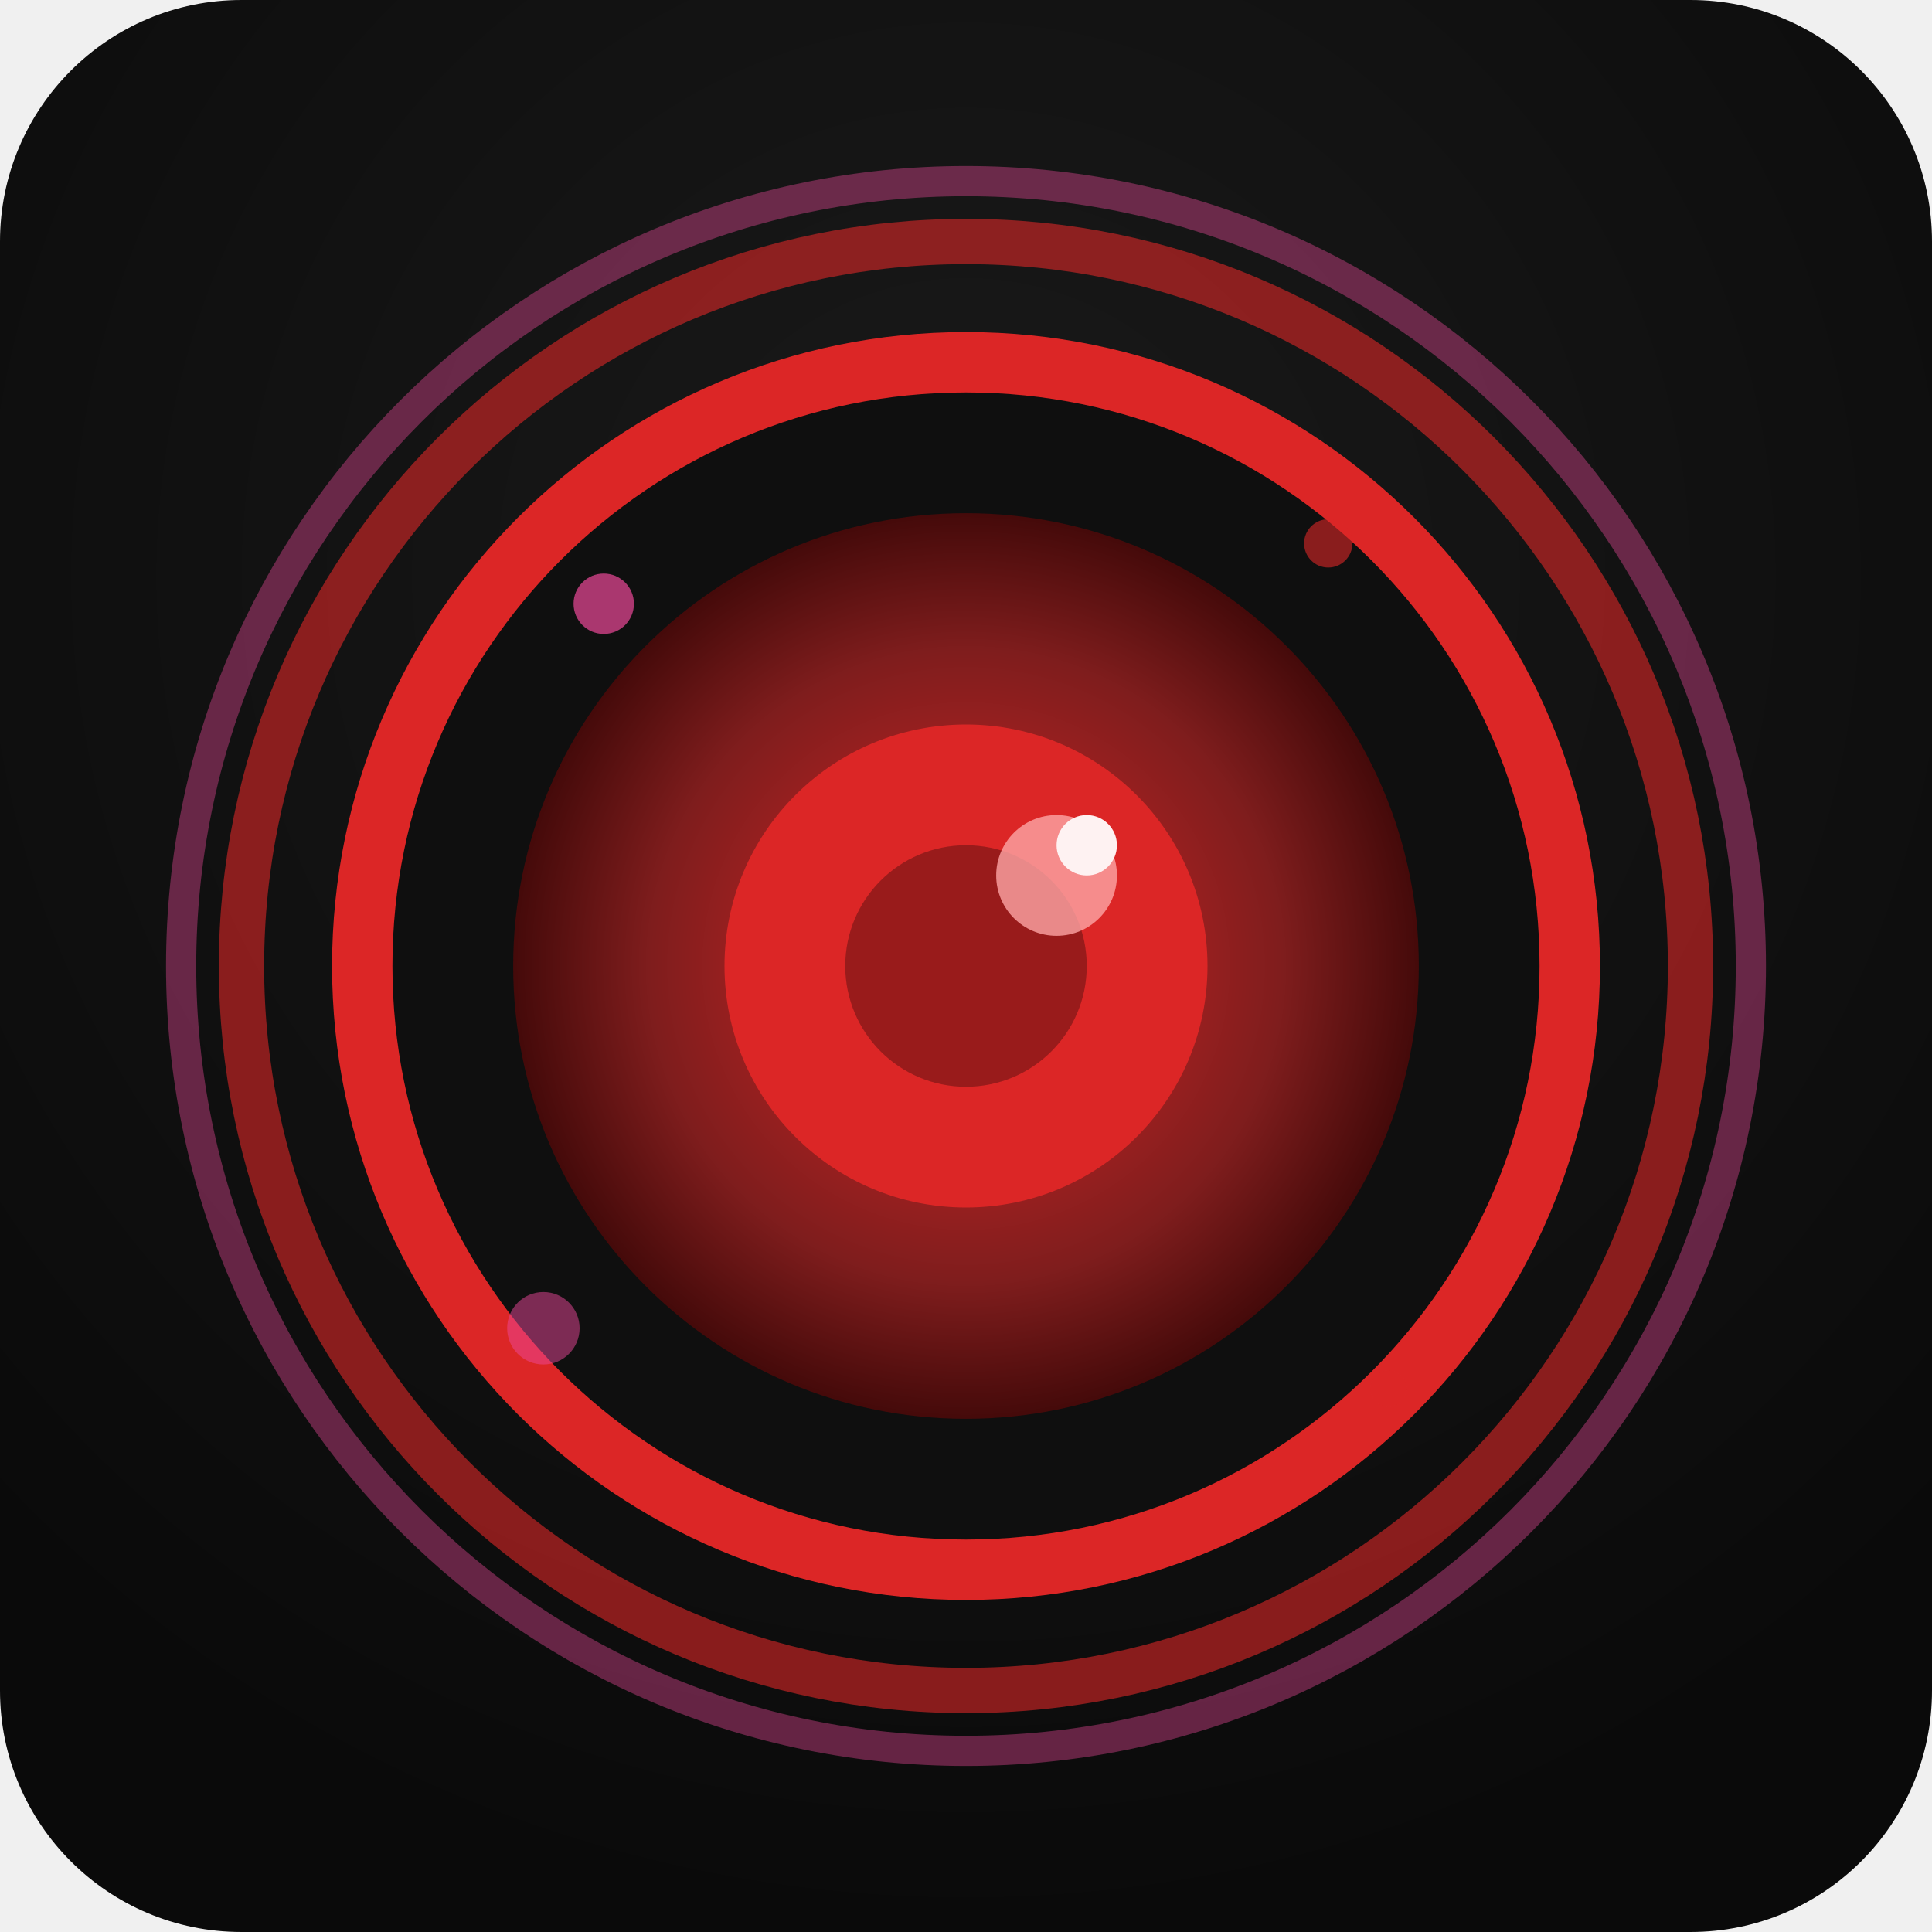
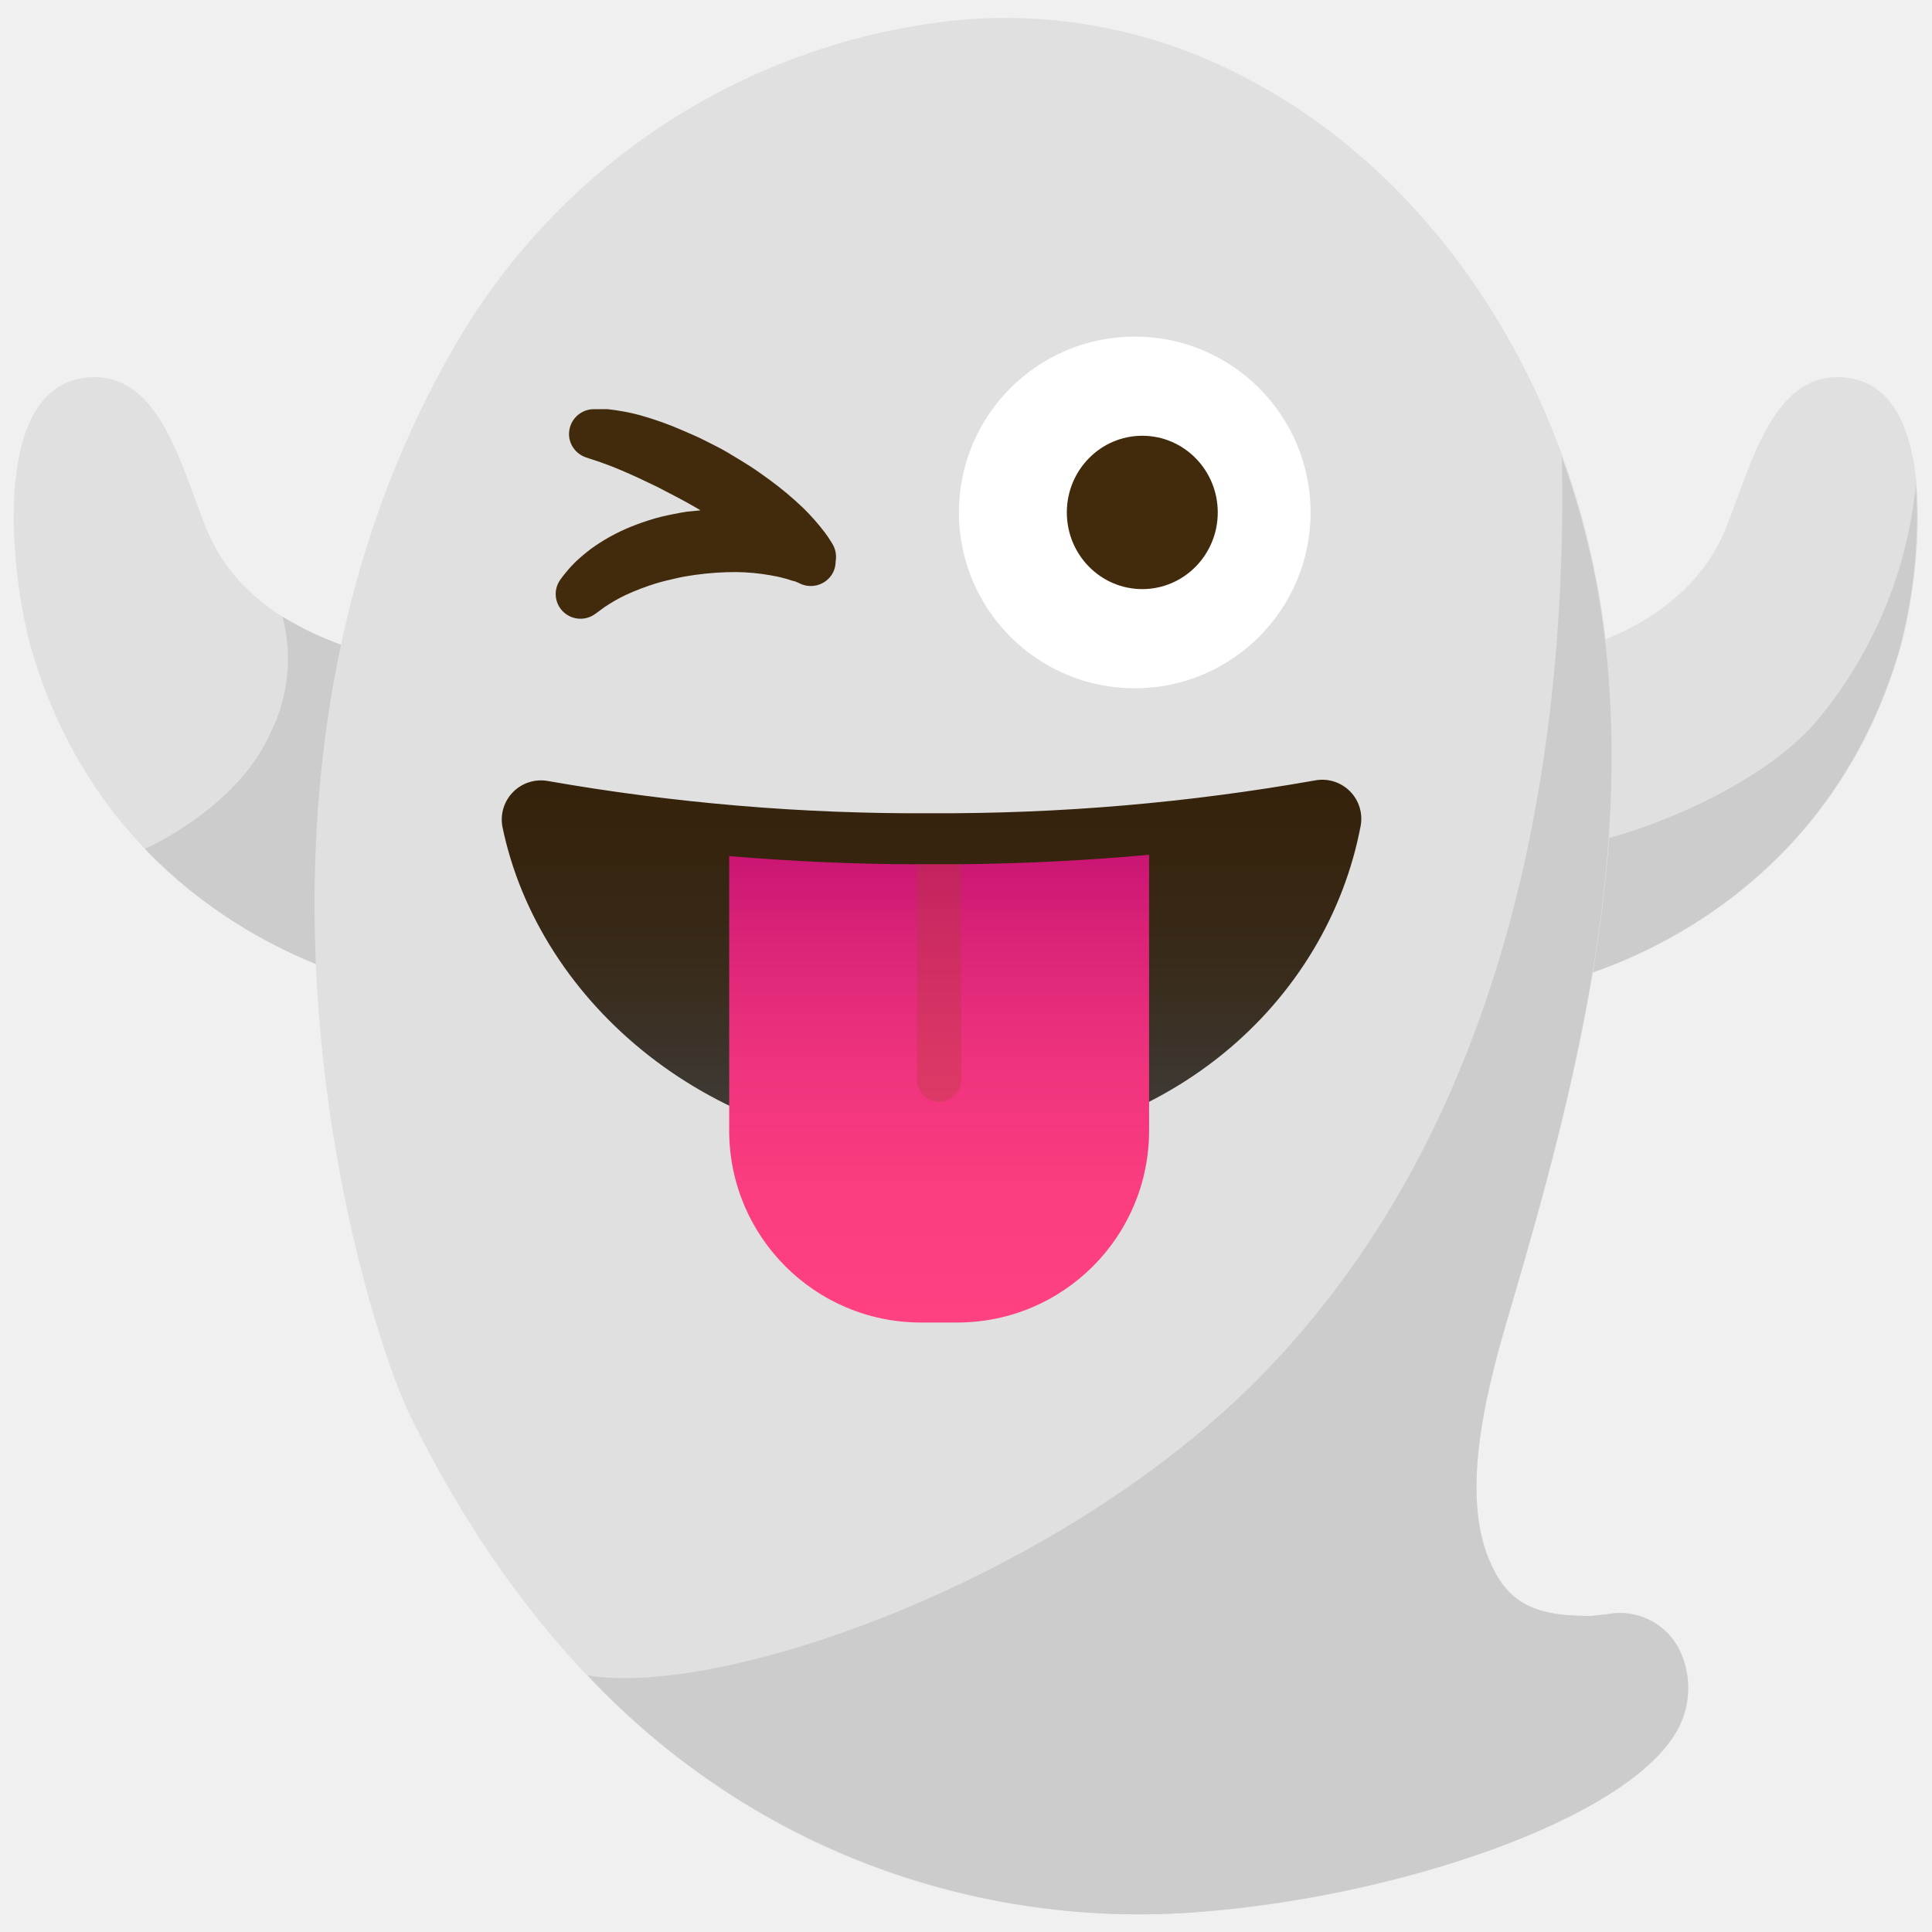
- <svg xmlns="http://www.w3.org/2000/svg" width="64" height="64" viewBox="0 0 64 64" fill="none">
-   <defs>
-     <radialGradient id="bg" cx="50%" cy="30%" r="70%">
-       <stop offset="0%" style="stop-color:#1a1a1a;stop-opacity:1" />
-       <stop offset="100%" style="stop-color:#0a0a0a;stop-opacity:1" />
-     </radialGradient>
-     <radialGradient id="eye" cx="50%" cy="50%" r="50%">
-       <stop offset="0%" style="stop-color:#dc2626;stop-opacity:1" />
-       <stop offset="70%" style="stop-color:#7f1d1d;stop-opacity:1" />
-       <stop offset="100%" style="stop-color:#450a0a;stop-opacity:1" />
-     </radialGradient>
-   </defs>
-   <rect width="64" height="64" rx="8" fill="url(#bg)" />
-   <circle cx="32" cy="32" r="26" fill="none" stroke="#ec4899" stroke-width="1" opacity="0.4" />
-   <circle cx="32" cy="32" r="24" fill="none" stroke="#dc2626" stroke-width="1.5" opacity="0.6" />
-   <circle cx="32" cy="32" r="20" fill="#0f0f0f" stroke="#dc2626" stroke-width="2" />
-   <circle cx="32" cy="32" r="15" fill="url(#eye)" />
-   <circle cx="32" cy="32" r="8" fill="#dc2626" />
-   <circle cx="32" cy="32" r="4" fill="#991b1b" />
-   <circle cx="35" cy="29" r="2" fill="#fca5a5" opacity="0.8" />
-   <circle cx="36" cy="28" r="1" fill="#fef2f2" />
-   <circle cx="20" cy="20" r="1" fill="#ec4899" opacity="0.7" />
-   <circle cx="44" cy="18" r="0.8" fill="#dc2626" opacity="0.6" />
-   <circle cx="18" cy="44" r="1.2" fill="#ec4899" opacity="0.5" />
-   <circle cx="46" cy="46" r="0.6" fill="#dc2626" opacity="0.8" />
+ <svg xmlns="http://www.w3.org/2000/svg" xmlns:xlink="http://www.w3.org/1999/xlink" width="800px" height="800px" viewBox="0 0 128 128" aria-hidden="true" role="img" class="iconify iconify--noto" preserveAspectRatio="xMidYMid meet">
+   <path d="M103.13 28c2.27 8.6.12 47.26-17.67 65.57c-13.88 14.28-43 19.77-47.33 17.13" fill="none">
+ 
+ </path>
+   <path d="M111.29 109.36a4.397 4.397 0 0 0-4.82-2.41l-1 .11h-.26c-3.78 0-5.44-1-6.59-3.81c-1.75-4.27-.31-10.54 1.15-15.52c3-10.24 7.1-24.25 7-38c-.01-2.55-.16-5.09-.47-7.62c-.49-4.03-1.44-8-2.82-11.82c.37 19.2-3.25 43.71-19.78 60.71c-13.2 13.58-35.7 21.49-44.77 20a50.026 50.026 0 0 0 40.87 15.64c13.58-1.1 29.43-6.61 31.69-12.81a5.78 5.78 0 0 0-.2-4.47z" fill="#e0e0e0">
+ 
+ </path>
+   <path d="M27.63 43.86c-5.81-.68-11.83-3.43-14-8.93c-1.71-4.27-3.17-10.64-8.16-9.88c-6.2.95-4.75 13.44-3.3 18.26C8.06 62.91 27.25 66 27.56 65.53s1.51-21.69.07-21.67z" fill="#e0e0e0">
+ 
+ </path>
+   <path d="M27.63 43.86c-3.16-.33-6.2-1.35-8.91-3c.67 2.58.39 5.31-.8 7.7c-2.21 5-8.32 7.68-8.32 7.68c7.78 8.13 17.74 9.64 18 9.3c.4-.54 1.47-21.7.03-21.68z" fill="#ccc">
+ 
+ </path>
+   <path d="M100.37 43.86c5.81-.68 11.83-3.43 14-8.93c1.71-4.27 3.17-10.64 8.16-9.88c6.17.94 4.72 13.44 3.27 18.26c-5.89 19.6-25.08 22.7-25.39 22.22s-1.48-21.69-.04-21.67z" fill="#e0e0e0">
+ 
+ </path>
+   <path d="M120.11 48.06c-3.78 4.17-12.44 8.15-20.38 8.73c.03 2.92.25 5.84.64 8.74c.32.47 19.5-2.62 25.39-22.22c1.02-3.65 1.42-7.44 1.17-11.22c-.57 5.9-2.96 11.48-6.82 15.97z" fill="#ccc">
+ 
+ </path>
+   <path d="M106.82 49.7c-.01-2.55-.16-5.09-.47-7.62c-2-16.35-11.24-30.55-24.12-37.08A33.946 33.946 0 0 0 63.3 1.35a43.594 43.594 0 0 0-32.73 20.82c-17.74 29.67-6.38 65.56-3.38 71.66c15.34 31.17 40.12 33.83 52.62 32.82c13.58-1.1 29.43-6.61 31.69-12.81c.53-1.46.46-3.07-.2-4.48a4.397 4.397 0 0 0-4.82-2.41l-1 .11h-.26c-3.78 0-5.44-1-6.59-3.81c-1.75-4.27-.31-10.54 1.15-15.52c3-10.22 7.11-24.23 7.04-38.03z" fill="#e0e0e0">
+ 
+ </path>
+   <path d="M103.13 28c2.27 8.6.12 47.26-17.67 65.57c-13.88 14.28-43 19.77-47.33 17.13" fill="none">
+ 
+ </path>
+   <path d="M111.29 109.36a4.397 4.397 0 0 0-4.82-2.41l-1 .11h-.26c-3.78 0-5.44-1-6.59-3.81c-1.75-4.27-.31-10.54 1.15-15.52c3-10.24 7.1-24.25 7-38c-.01-2.55-.16-5.09-.47-7.62c-.49-4.03-1.44-8-2.82-11.82c.37 19.2-3.25 43.71-19.78 60.71c-13.2 13.58-35.7 21.49-44.77 20a50.026 50.026 0 0 0 40.87 15.64c13.58-1.1 29.43-6.61 31.69-12.81a5.78 5.78 0 0 0-.2-4.47z" fill="#ccc">
+ 
+ </path>
+   <g>
+     <defs>
+       <path id="IconifyId17ecdb2904d178eab8909" d="M61.67 53.88c-8.51.05-17.01-.67-25.39-2.14a2.597 2.597 0 0 0-3 3C35.7 66.58 47.35 76.3 61.7 76.3c15.69 0 26.26-10 28.45-21.6a2.587 2.587 0 0 0-3-3c-8.41 1.49-16.94 2.22-25.48 2.18z">
+ 
+ </path>
+     </defs>
+     <clipPath id="IconifyId17ecdb2904d178eab8910">
+       <use xlink:href="#IconifyId17ecdb2904d178eab8909" overflow="visible">
+ 
+ </use>
+     </clipPath>
+     <g clip-path="url(#IconifyId17ecdb2904d178eab8910)">
+       <linearGradient id="IconifyId17ecdb2904d178eab8911" gradientUnits="userSpaceOnUse" x1="61.716" y1="53.65" x2="61.716" y2="78.289" gradientTransform="matrix(1 0 0 -1 0 130)">
+         <stop offset="0" stop-color="#404040">
+ 
+ </stop>
+         <stop offset=".12" stop-color="#3e3a35">
+ 
+ </stop>
+         <stop offset=".44" stop-color="#392d1e">
+ 
+ </stop>
+         <stop offset=".74" stop-color="#362510">
+ 
+ </stop>
+         <stop offset="1" stop-color="#35220b">
+ 
+ </stop>
+       </linearGradient>
+       <path d="M61.67 53.88c-8.51.05-17.01-.67-25.39-2.14a2.597 2.597 0 0 0-3 3C35.7 66.58 47.35 76.3 61.7 76.3c15.69 0 26.26-10 28.45-21.6a2.587 2.587 0 0 0-3-3c-8.41 1.49-16.94 2.22-25.48 2.18z" fill="url(#IconifyId17ecdb2904d178eab8911)">
+ 
+ </path>
+     </g>
+     <linearGradient id="IconifyId17ecdb2904d178eab8912" gradientUnits="userSpaceOnUse" x1="62.22" y1="42.38" x2="62.22" y2="73.37" gradientTransform="matrix(1 0 0 -1 0 130)">
+       <stop offset="0" stop-color="#ff4081">
+ 
+ </stop>
+       <stop offset=".28" stop-color="#fb3d80">
+ 
+ </stop>
+       <stop offset=".55" stop-color="#ef337d">
+ 
+ </stop>
+       <stop offset=".82" stop-color="#db2378">
+ 
+ </stop>
+       <stop offset="1" stop-color="#ca1573">
+ 
+ </stop>
+     </linearGradient>
+     <path d="M63.68 57.26h-2.93c-4.25 0-8.42-.21-12.44-.54v18.2c.01 7.01 5.68 12.69 12.69 12.7h2.42c7.02 0 12.7-5.68 12.71-12.7V56.63c-4.02.37-8.2.58-12.45.63z" fill="url(#IconifyId17ecdb2904d178eab8912)">
+ 
+ </path>
+     <path d="M62.2 73c.81.01 1.47-.65 1.48-1.46V57.26h-2.93v14.25c-.01.81.64 1.48 1.45 1.49z" opacity=".3" fill="#ab3f2e">
+ 
+ </path>
+     <g>
+       <circle cx="75.18" cy="33.95" r="11.65" fill="#ffffff">
+ 
+ </circle>
+       <ellipse cx="75.68" cy="33.95" rx="5" ry="5.08" fill="#422b0d">
+ 
+ </ellipse>
+       <path d="M55.13 36l-.1-.16c-.11-.18-.23-.36-.36-.53c-.44-.58-.92-1.13-1.44-1.64c-.7-.67-1.45-1.3-2.23-1.87c-.43-.31-.88-.64-1.35-.94s-.94-.58-1.46-.89s-1-.53-1.48-.78s-1-.46-1.5-.68c-.91-.4-1.84-.73-2.8-1c-.7-.19-1.42-.32-2.14-.4h-.87c-.91-.03-1.66.68-1.7 1.58c-.03.73.44 1.39 1.14 1.62l.18.06l.58.19c.38.13.93.33 1.61.62s1.46.65 2.3 1.06l1.29.67c.44.23.86.46 1.34.74l.27.16l-.9.09c-.35.06-.51.08-.84.15s-.61.12-.88.19c-.56.14-1.1.32-1.64.52c-.97.36-1.89.84-2.74 1.42c-.35.24-.68.51-1 .79c-.25.22-.49.46-.71.71c-.19.21-.32.39-.42.51l-.14.19c-.54.73-.39 1.75.34 2.29c.58.43 1.38.43 1.96 0l.18-.13l.12-.09l.33-.24c.42-.28.86-.54 1.32-.76c.68-.32 1.39-.59 2.11-.81c.4-.12.83-.22 1.27-.32c.22-.06.43-.09.63-.13s.54-.08.71-.11c.88-.12 1.77-.18 2.66-.18c.75.01 1.51.08 2.25.21c.32.06.61.11.85.18c.21.05.41.11.61.18l.2.05l.21.09l.17.08c.68.29 1.47.1 1.94-.47c.23-.28.36-.64.36-1c.08-.42 0-.86-.23-1.22z" fill="#422b0d">
+ 
+ </path>
+     </g>
+   </g>
</svg>
